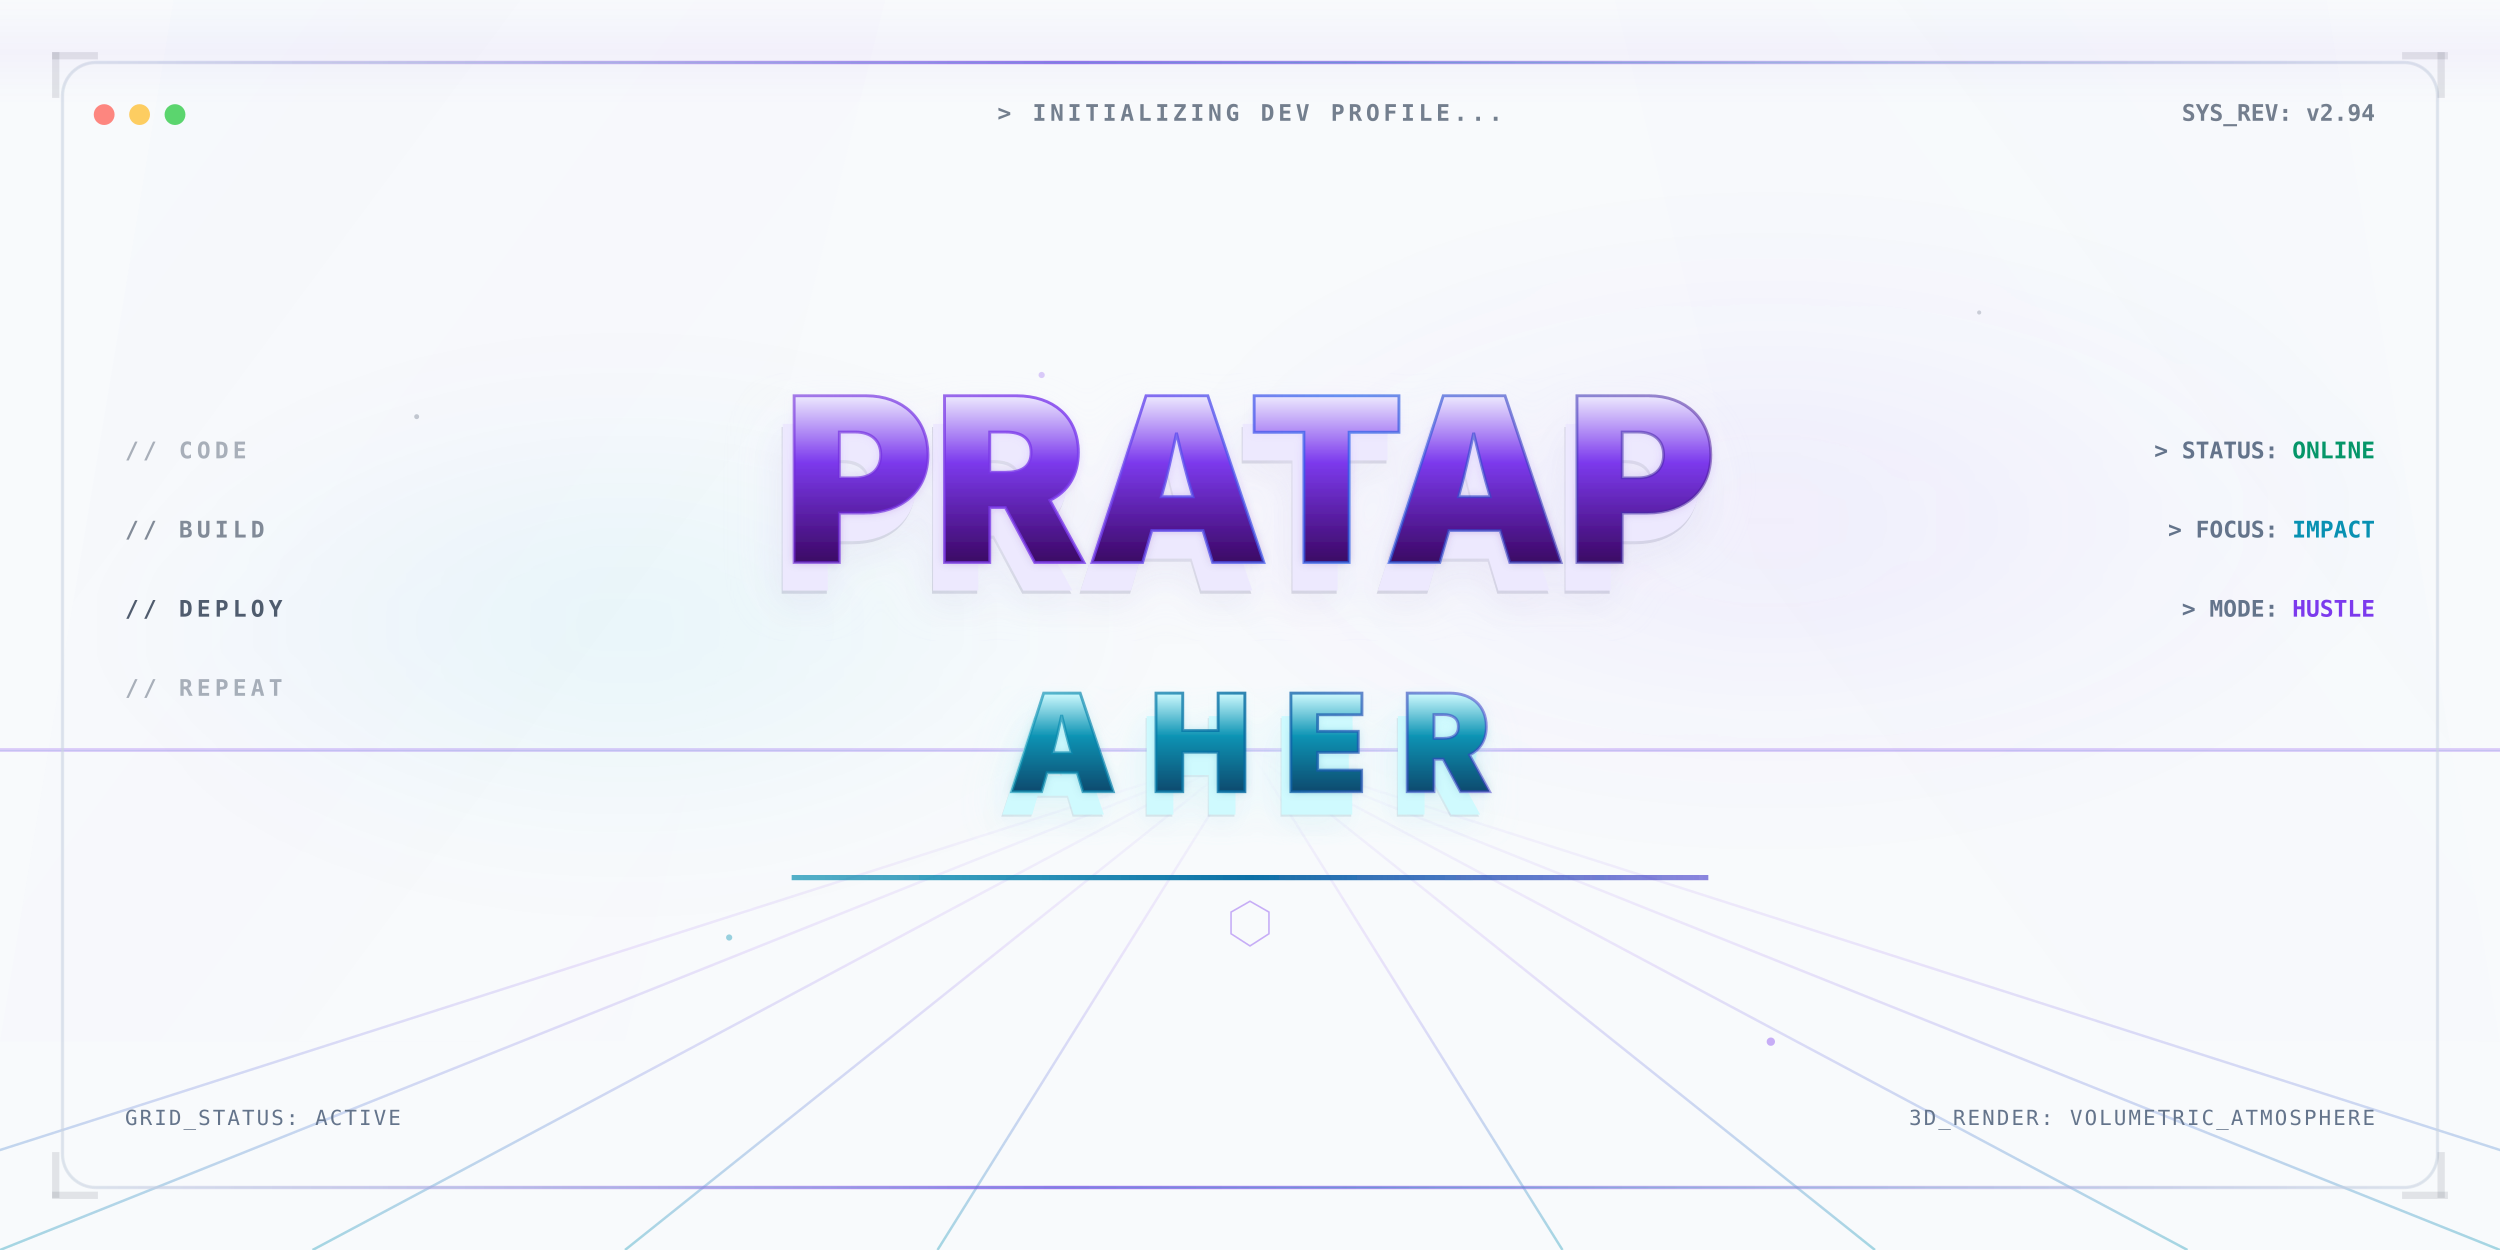
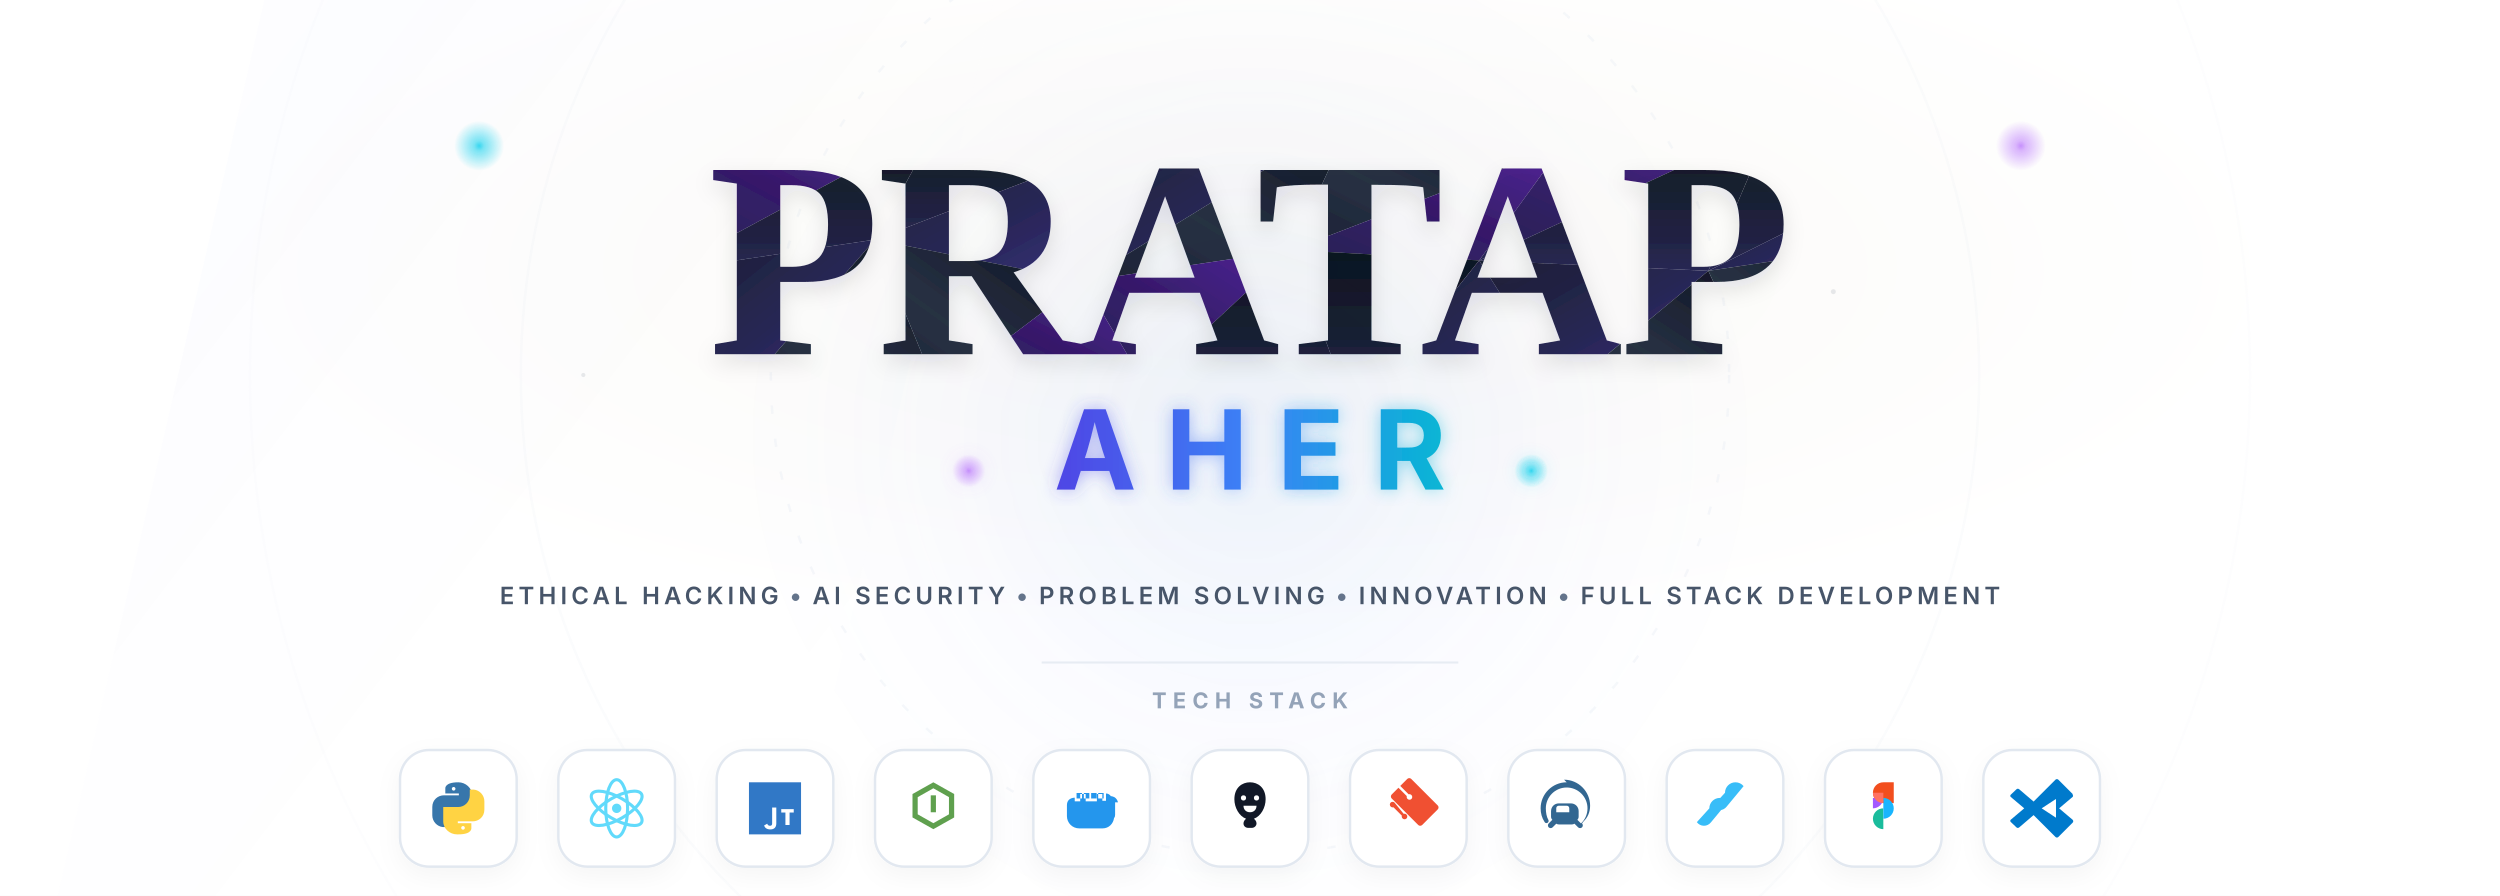
- <svg xmlns="http://www.w3.org/2000/svg" viewBox="0 0 1200 600" width="1200" height="600" role="img" aria-labelledby="banner-light-title">
+ <svg xmlns="http://www.w3.org/2000/svg" viewBox="0 0 1200 430" width="1200" height="430" role="img">
  <defs>
-     <radialGradient id="rg-purple" cx="50%" cy="50%" r="50%">
-       <stop offset="0%" stop-color="#7C3AED" stop-opacity="0.18" />
-       <stop offset="60%" stop-color="#7C3AED" stop-opacity="0.05" />
-       <stop offset="100%" stop-color="#7C3AED" stop-opacity="0" />
-     </radialGradient>
-     <radialGradient id="rg-cyan" cx="50%" cy="50%" r="50%">
-       <stop offset="0%" stop-color="#0891B2" stop-opacity="0.16" />
-       <stop offset="60%" stop-color="#0891B2" stop-opacity="0.04" />
-       <stop offset="100%" stop-color="#0891B2" stop-opacity="0" />
-     </radialGradient>
-     <radialGradient id="rg-blue" cx="50%" cy="50%" r="50%">
-       <stop offset="0%" stop-color="#3B82F6" stop-opacity="0.12" />
-       <stop offset="60%" stop-color="#3B82F6" stop-opacity="0.03" />
-       <stop offset="100%" stop-color="#3B82F6" stop-opacity="0" />
-     </radialGradient>
-     <linearGradient id="ray-grad-1" x1="0" y1="0" x2="1" y2="1">
-       <stop offset="0%" stop-color="#06B6D4" stop-opacity="0.04" />
-       <stop offset="50%" stop-color="#7C3AED" stop-opacity="0.02" />
-       <stop offset="100%" stop-color="#F8FAFC" stop-opacity="0" />
-     </linearGradient>
-     <linearGradient id="ray-grad-2" x1="1" y1="0" x2="0" y2="1">
-       <stop offset="0%" stop-color="#8B5CF6" stop-opacity="0.03" />
-       <stop offset="50%" stop-color="#3B82F6" stop-opacity="0.01" />
-       <stop offset="100%" stop-color="#F8FAFC" stop-opacity="0" />
-     </linearGradient>
-     <radialGradient id="fog-purple" cx="50%" cy="50%" r="50%">
-       <stop offset="0%" stop-color="#8B5CF6" stop-opacity="0.08" />
-       <stop offset="70%" stop-color="#8B5CF6" stop-opacity="0.02" />
-       <stop offset="100%" stop-color="#8B5CF6" stop-opacity="0" />
-     </radialGradient>
-     <radialGradient id="fog-cyan" cx="50%" cy="50%" r="50%">
-       <stop offset="0%" stop-color="#06B6D4" stop-opacity="0.07" />
-       <stop offset="70%" stop-color="#06B6D4" stop-opacity="0.02" />
-       <stop offset="100%" stop-color="#06B6D4" stop-opacity="0" />
-     </radialGradient>
-     <linearGradient id="lg-top" x1="0" y1="0" x2="0" y2="1" gradientUnits="objectBoundingBox">
-       <stop offset="0%" stop-color="#EDE9FE">
-         <animate attributeName="stop-color" values="#EDE9FE;#DBEAFE;#F3E8FF;#EDE9FE" dur="7s" repeatCount="indefinite" />
+     <radialGradient id="bg-ambient" cx="50%" cy="30%" r="70%">
+       <stop offset="0%" stop-color="#FAF9F6" />
+       <stop offset="60%" stop-color="#FFFFFF" />
+       <stop offset="100%" stop-color="#FFFFFF" />
+     </radialGradient>
+     <linearGradient id="c-light-1" x1="0" y1="0" x2="1" y2="1">
+       <stop offset="0%" stop-color="#0F172A" />
+       <stop offset="50%" stop-color="#1E1B4B" />
+       <stop offset="100%" stop-color="#312E81" />
+     </linearGradient>
+     <linearGradient id="c-light-2" x1="1" y1="0" x2="0" y2="1">
+       <stop offset="0%" stop-color="#020617" />
+       <stop offset="60%" stop-color="#1E293B" />
+       <stop offset="100%" stop-color="#0F172A" />
+     </linearGradient>
+     <linearGradient id="c-light-3" x1="0" y1="1" x2="1" y2="0">
+       <stop offset="0%" stop-color="#1E1B4B" />
+       <stop offset="50%" stop-color="#2E1065" />
+       <stop offset="100%" stop-color="#4C1D95" />
+     </linearGradient>
+     <linearGradient id="c-light-4" x1="0.5" y1="0" x2="0.5" y2="1">
+       <stop offset="0%" stop-color="#020617" />
+       <stop offset="50%" stop-color="#0F172A" />
+       <stop offset="100%" stop-color="#1E1B4B" />
+     </linearGradient>
+     <linearGradient id="edge-highlight" x1="0" y1="0" x2="1" y2="0">
+       <stop offset="0%" stop-color="#60A5FA" stop-opacity="0.8" />
+       <stop offset="50%" stop-color="#C084FC" stop-opacity="0.8" />
+       <stop offset="100%" stop-color="#22D3EE" stop-opacity="0.8" />
+     </linearGradient>
+     <filter id="f-pratap-shadow" x="-20%" y="-20%" width="140%" height="140%">
+       <feDropShadow dx="0" dy="4" stdDeviation="5" flood-color="#0F172A" flood-opacity="0.12" />
+     </filter>
+     <radialGradient id="aher-glow" cx="50%" cy="50%" r="50%">
+       <stop offset="0%" stop-color="#3B82F6" stop-opacity="0.15" />
+       <stop offset="100%" stop-color="#818CF8" stop-opacity="0" />
+     </radialGradient>
+     <radialGradient id="flare-cyan" cx="50%" cy="50%" r="50%">
+       <stop offset="0%" stop-color="#22D3EE" stop-opacity="0.9" />
+       <stop offset="20%" stop-color="#22D3EE" stop-opacity="0.6" />
+       <stop offset="100%" stop-color="#22D3EE" stop-opacity="0" />
+     </radialGradient>
+     <radialGradient id="flare-purple" cx="50%" cy="50%" r="50%">
+       <stop offset="0%" stop-color="#C084FC" stop-opacity="0.9" />
+       <stop offset="20%" stop-color="#C084FC" stop-opacity="0.6" />
+       <stop offset="100%" stop-color="#C084FC" stop-opacity="0" />
+     </radialGradient>
+     <linearGradient id="text-aher-grad" x1="0" y1="0" x2="1" y2="0">
+       <stop offset="0%" stop-color="#4F46E5">
+         <animate attributeName="stop-color" values="#4F46E5;#3B82F6;#4F46E5" dur="7s" repeatCount="indefinite" />
      </stop>
-       <stop offset="40%" stop-color="#7C3AED">
-         <animate attributeName="stop-color" values="#7C3AED;#2563EB;#6D28D9;#7C3AED" dur="7s" repeatCount="indefinite" />
+       <stop offset="50%" stop-color="#3B82F6">
+         <animate attributeName="stop-color" values="#3B82F6;#8B5CF6;#3B82F6" dur="7s" repeatCount="indefinite" />
      </stop>
-       <stop offset="100%" stop-color="#3B0764">
-         <animate attributeName="stop-color" values="#3B0764;#1E3A8A;#2E1065;#3B0764" dur="7s" repeatCount="indefinite" />
+       <stop offset="100%" stop-color="#06B6D4">
+         <animate attributeName="stop-color" values="#06B6D4;#00F2FE;#06B6D4" dur="7s" repeatCount="indefinite" />
      </stop>
    </linearGradient>
-     <linearGradient id="lg-bottom" x1="0" y1="0" x2="0" y2="1" gradientUnits="objectBoundingBox">
-       <stop offset="0%" stop-color="#CFFAFE">
-         <animate attributeName="stop-color" values="#CFFAFE;#E0E7FF;#ECFEFF;#CFFAFE" dur="9s" repeatCount="indefinite" />
-       </stop>
-       <stop offset="45%" stop-color="#0891B2">
-         <animate attributeName="stop-color" values="#0891B2;#4338CA;#0E7490;#0891B2" dur="9s" repeatCount="indefinite" />
-       </stop>
-       <stop offset="100%" stop-color="#0C4A6E">
-         <animate attributeName="stop-color" values="#0C4A6E;#1E1B4B;#083344;#0C4A6E" dur="9s" repeatCount="indefinite" />
-       </stop>
-     </linearGradient>
-     <linearGradient id="lg-stroke-top" x1="0" y1="0" x2="1" y2="0" gradientUnits="objectBoundingBox">
-       <stop offset="0%" stop-color="#6D28D9" stop-opacity="0.7" />
-       <stop offset="30%" stop-color="#7C3AED" stop-opacity="0.95">
-         <animate attributeName="offset" values="0.2;0.8;0.2" dur="3.5s" repeatCount="indefinite" />
-       </stop>
-       <stop offset="60%" stop-color="#2563EB" stop-opacity="0.8" />
-       <stop offset="100%" stop-color="#4C1D95" stop-opacity="0.6" />
-     </linearGradient>
-     <linearGradient id="lg-stroke-bottom" x1="0" y1="0" x2="1" y2="0" gradientUnits="objectBoundingBox">
-       <stop offset="0%" stop-color="#0891B2" stop-opacity="0.7" />
-       <stop offset="50%" stop-color="#0369A1" stop-opacity="0.95">
-         <animate attributeName="offset" values="0.8;0.2;0.8" dur="4s" repeatCount="indefinite" />
-       </stop>
-       <stop offset="100%" stop-color="#4338CA" stop-opacity="0.6" />
-     </linearGradient>
-     <linearGradient id="lg-grid" x1="0" y1="0" x2="0" y2="1" gradientUnits="objectBoundingBox">
-       <stop offset="0%" stop-color="#7C3AED" stop-opacity="0" />
-       <stop offset="40%" stop-color="#7C3AED" stop-opacity="0.12" />
-       <stop offset="100%" stop-color="#0891B2" stop-opacity="0.35" />
-     </linearGradient>
-     <linearGradient id="lg-scan" x1="0" y1="0" x2="0" y2="1" gradientUnits="objectBoundingBox">
-       <stop offset="0%" stop-color="#6D28D9" stop-opacity="0" />
-       <stop offset="50%" stop-color="#6D28D9" stop-opacity="0.06" />
-       <stop offset="100%" stop-color="#6D28D9" stop-opacity="0" />
-     </linearGradient>
-     <linearGradient id="lg-shimmer" x1="0" y1="0" x2="1" y2="0" gradientUnits="objectBoundingBox">
-       <stop offset="0%" stop-color="#CBD5E1" stop-opacity="0.5" />
-       <stop offset="42%" stop-color="#7C3AED" stop-opacity="0.7">
-         <animate attributeName="offset" values="0.05;0.95;0.05" dur="3.5s" repeatCount="indefinite" />
-       </stop>
-       <stop offset="100%" stop-color="#CBD5E1" stop-opacity="0.5" />
-     </linearGradient>
-     <linearGradient id="lg-shimmer2" x1="0" y1="0" x2="1" y2="0" gradientUnits="objectBoundingBox">
-       <stop offset="0%" stop-color="#CBD5E1" stop-opacity="0.3" />
-       <stop offset="55%" stop-color="#0891B2" stop-opacity="0.4">
-         <animate attributeName="offset" values="0.9;0.1;0.9" dur="5s" repeatCount="indefinite" />
-       </stop>
-       <stop offset="100%" stop-color="#CBD5E1" stop-opacity="0.3" />
-     </linearGradient>
-     <linearGradient id="lg-floor-fade" x1="0" y1="0" x2="0" y2="1" gradientUnits="objectBoundingBox">
-       <stop offset="0%" stop-color="#000000" stop-opacity="0.45" />
-       <stop offset="25%" stop-color="#000000" stop-opacity="0.2" />
-       <stop offset="65%" stop-color="#000000" stop-opacity="0.05" />
-       <stop offset="100%" stop-color="#000000" stop-opacity="0" />
-     </linearGradient>
-     <mask id="m-floor">
-       <rect width="1200" height="600" fill="url(#lg-floor-fade)" />
-     </mask>
-     <clipPath id="cp-floor">
-       <rect x="0" y="360" width="1200" height="240" />
-     </clipPath>
-     <filter id="f-atmospheric-fog" x="-20%" y="-20%" width="140%" height="140%">
-       <feGaussianBlur stdDeviation="30" />
-     </filter>
-     <filter id="f-floor-blur" x="-10%" y="-10%" width="120%" height="120%">
-       <feGaussianBlur stdDeviation="6" />
-     </filter>
-     <filter id="f-glow-purple" x="-30%" y="-30%" width="160%" height="160%">
-       <feGaussianBlur stdDeviation="12" result="b1" />
-       <feGaussianBlur stdDeviation="4" result="b2" />
-       <feComponentTransfer in="b1" result="g1">
-         <feFuncA type="linear" slope="0.4" />
-       </feComponentTransfer>
-       <feComponentTransfer in="b2" result="g2">
-         <feFuncA type="linear" slope="0.3" />
+     <linearGradient id="line-grad-left" x1="0" y1="0" x2="1" y2="0">
+       <stop offset="0%" stop-color="#C084FC" stop-opacity="0" />
+       <stop offset="70%" stop-color="#C084FC" stop-opacity="0.4" />
+       <stop offset="100%" stop-color="#C084FC" stop-opacity="1" />
+     </linearGradient>
+     <linearGradient id="line-grad-right" x1="0" y1="0" x2="1" y2="0">
+       <stop offset="0%" stop-color="#22D3EE" stop-opacity="1" />
+       <stop offset="30%" stop-color="#22D3EE" stop-opacity="0.4" />
+       <stop offset="100%" stop-color="#22D3EE" stop-opacity="0" />
+     </linearGradient>
+     <linearGradient id="light-beam" x1="0" y1="0" x2="1" y2="1">
+       <stop offset="0%" stop-color="#3B82F6" stop-opacity="0.04" />
+       <stop offset="50%" stop-color="#8B5CF6" stop-opacity="0.01" />
+       <stop offset="100%" stop-color="#FFFFFF" stop-opacity="0" />
+     </linearGradient>
+     <filter id="f-card-shadow" x="-20%" y="-20%" width="140%" height="140%">
+       <feDropShadow dx="0" dy="4" stdDeviation="6" flood-color="#000000" flood-opacity="0.04" />
+     </filter>
+     <filter id="f-text-bloom" x="-20%" y="-20%" width="140%" height="140%">
+       <feGaussianBlur stdDeviation="4" result="blur" />
+       <feComponentTransfer in="blur" result="glow">
+         <feFuncA type="linear" slope="0.45" />
      </feComponentTransfer>
      <feMerge>
-         <feMergeNode in="g1" />
-         <feMergeNode in="g2" />
+         <feMergeNode in="glow" />
        <feMergeNode in="SourceGraphic" />
      </feMerge>
    </filter>
-     <filter id="f-glow-cyan" x="-30%" y="-30%" width="160%" height="160%">
-       <feGaussianBlur stdDeviation="10" result="b1" />
-       <feGaussianBlur stdDeviation="3" result="b2" />
-       <feComponentTransfer in="b1" result="g1">
-         <feFuncA type="linear" slope="0.45" />
-       </feComponentTransfer>
-       <feComponentTransfer in="b2" result="g2">
-         <feFuncA type="linear" slope="0.3" />
-       </feComponentTransfer>
-       <feMerge>
-         <feMergeNode in="g1" />
-         <feMergeNode in="g2" />
-         <feMergeNode in="SourceGraphic" />
-       </feMerge>
-     </filter>
-     <filter id="f-shadow" x="-20%" y="-20%" width="140%" height="140%">
-       <feDropShadow dx="0" dy="5" stdDeviation="8" flood-color="#1E1B4B" flood-opacity="0.25" />
-     </filter>
-     <filter id="f-bloom-text" x="-10%" y="-30%" width="120%" height="160%">
-       <feGaussianBlur stdDeviation="2" result="b" />
-       <feComponentTransfer in="b" result="g">
-         <feFuncA type="linear" slope="0.25" />
-       </feComponentTransfer>
-       <feMerge>
-         <feMergeNode in="g" />
-         <feMergeNode in="SourceGraphic" />
-       </feMerge>
-     </filter>
+     <filter id="f-atmos-fog" x="-10%" y="-10%" width="120%" height="120%">
+       <feGaussianBlur stdDeviation="25" />
+     </filter>
+     <clipPath id="text-clip">
+       <text x="600" y="170" font-size="135" font-weight="900" text-anchor="middle" letter-spacing="-1.5">PRATAP</text>
+     </clipPath>
+     <linearGradient id="shimmer-sweep" x1="-1" y1="0" x2="0" y2="0">
+       <stop offset="0%" stop-color="#FFFFFF" stop-opacity="0" />
+       <stop offset="35%" stop-color="#FFFFFF" stop-opacity="0" />
+       <stop offset="50%" stop-color="#FFFFFF" stop-opacity="0.3" />
+       <stop offset="65%" stop-color="#FFFFFF" stop-opacity="0" />
+       <stop offset="100%" stop-color="#FFFFFF" stop-opacity="0" />
+       <animate attributeName="x1" values="-1; 2.5; 2.5" keyTimes="0; 0.22; 1" dur="10s" repeatCount="indefinite" />
+       <animate attributeName="x2" values="0; 3.5; 3.5" keyTimes="0; 0.22; 1" dur="10s" repeatCount="indefinite" />
+     </linearGradient>
  </defs>
-   <rect width="1200" height="600" fill="#F8FAFC" />
-   <g id="volumetric-atmosphere">
-     <g opacity="0.4">
-       <polygon points="100,-100 450,-100 300,500 0,500" fill="url(#ray-grad-1)">
-         <animateTransform attributeName="transform" type="translate" values="-40,0; 40,0; -40,0" dur="15s" repeatCount="indefinite" />
-       </polygon>
-       <polygon points="1100,-100 750,-100 900,500 1200,500" fill="url(#ray-grad-2)">
-         <animateTransform attributeName="transform" type="translate" values="50,0; -50,0; 50,0" dur="18s" repeatCount="indefinite" />
-       </polygon>
-     </g>
-     <g filter="url(#f-atmospheric-fog)">
-       <ellipse cx="300" cy="300" rx="250" ry="120" fill="url(#fog-cyan)">
-         <animate attributeName="cx" values="300;360;300" dur="20s" repeatCount="indefinite" />
-         <animate attributeName="cy" values="300;260;300" dur="14s" repeatCount="indefinite" />
-       </ellipse>
-       <ellipse cx="850" cy="250" rx="300" ry="140" fill="url(#fog-purple)">
-         <animate attributeName="cx" values="850;780;850" dur="24s" repeatCount="indefinite" />
-         <animate attributeName="cy" values="250;290;250" dur="18s" repeatCount="indefinite" />
-       </ellipse>
-     </g>
-     <g fill="#475569">
-       <circle cx="200" cy="200" r="1.2" opacity="0.3">
-         <animate attributeName="opacity" values="0.1;0.5;0.1" dur="7s" repeatCount="indefinite" />
-         <animateTransform attributeName="transform" type="translate" values="0,0; 15,-20; 0,0" dur="12s" repeatCount="indefinite" />
+   <rect width="1200" height="430" fill="url(#bg-ambient)" />
+   <g fill="none" stroke="#E2E8F0" stroke-width="1.2">
+     <circle cx="600" cy="180" r="230" stroke-dasharray="4, 12" opacity="0.3" />
+     <circle cx="600" cy="180" r="350" opacity="0.15" />
+     <circle cx="600" cy="180" r="480" opacity="0.08" />
+   </g>
+   <g id="atmosphere" opacity="0.6">
+     <polygon points="150,-100 500,-100 350,550 0,550" fill="url(#light-beam)">
+       <animateTransform attributeName="transform" type="translate" values="-20,0; 20,0; -20,0" dur="12s" repeatCount="indefinite" />
+     </polygon>
+     <circle cx="600" cy="210" r="220" fill="url(#aher-glow)" filter="url(#f-atmos-fog)" />
+     <g fill="#475569" opacity="0.2">
+       <circle cx="280" cy="180" r="1">
+         <animate attributeName="opacity" values="0.1;0.6;0.1" dur="7s" repeatCount="indefinite" />
+         <animateTransform attributeName="transform" type="translate" values="0,0; 8,-12; 0,0" dur="12s" repeatCount="indefinite" />
      </circle>
-       <circle cx="950" cy="150" r="1.0" opacity="0.25">
-         <animate attributeName="opacity" values="0.1;0.4;0.1" dur="5s" repeatCount="indefinite" />
-         <animateTransform attributeName="transform" type="translate" values="0,0; -20,-10; 0,0" dur="10s" repeatCount="indefinite" />
+       <circle cx="880" cy="140" r="1.2">
+         <animate attributeName="opacity" values="0.2;0.7;0.2" dur="6s" repeatCount="indefinite" />
+         <animateTransform attributeName="transform" type="translate" values="0,0; -12,-8; 0,0" dur="10s" repeatCount="indefinite" />
      </circle>
-       <circle cx="500" cy="180" r="1.5" fill="#7C3AED" opacity="0.25">
-         <animate attributeName="opacity" values="0.05;0.45;0.05" dur="9s" repeatCount="indefinite" />
-         <animateTransform attributeName="transform" type="translate" values="0,0; 25,-15; 0,0" dur="15s" repeatCount="indefinite" />
-       </circle>
-     </g>
-   </g>
-   <g id="grid-floor">
-     <g stroke="url(#lg-grid)" stroke-width="1.2">
-       <line x1="600" y1="360" x2="600" y2="600" />
-       <line x1="600" y1="360" x2="450" y2="600" />
-       <line x1="600" y1="360" x2="300" y2="600" />
-       <line x1="600" y1="360" x2="150" y2="600" />
-       <line x1="600" y1="360" x2="0" y2="600" />
-       <line x1="600" y1="360" x2="-150" y2="600" />
-       <line x1="600" y1="360" x2="750" y2="600" />
-       <line x1="600" y1="360" x2="900" y2="600" />
-       <line x1="600" y1="360" x2="1050" y2="600" />
-       <line x1="600" y1="360" x2="1200" y2="600" />
-       <line x1="600" y1="360" x2="1350" y2="600" />
-     </g>
-     <g clip-path="url(#cp-floor)" stroke="#0891B2" stroke-width="1">
-       <line x1="0" y1="360" x2="1200" y2="360" opacity="0.03">
-         <animate attributeName="y1" values="362;600" dur="4s" repeatCount="indefinite" begin="0s" />
-         <animate attributeName="y2" values="362;600" dur="4s" repeatCount="indefinite" begin="0s" />
-         <animate attributeName="opacity" values="0.03;0.6;0.03" dur="4s" repeatCount="indefinite" begin="0s" />
-       </line>
-       <line x1="0" y1="360" x2="1200" y2="360" opacity="0.03">
-         <animate attributeName="y1" values="362;600" dur="4s" repeatCount="indefinite" begin="1s" />
-         <animate attributeName="y2" values="362;600" dur="4s" repeatCount="indefinite" begin="1s" />
-         <animate attributeName="opacity" values="0.03;0.6;0.03" dur="4s" repeatCount="indefinite" begin="1s" />
-       </line>
-       <line x1="0" y1="360" x2="1200" y2="360" opacity="0.03">
-         <animate attributeName="y1" values="362;600" dur="4s" repeatCount="indefinite" begin="2s" />
-         <animate attributeName="y2" values="362;600" dur="4s" repeatCount="indefinite" begin="2s" />
-         <animate attributeName="opacity" values="0.03;0.6;0.03" dur="4s" repeatCount="indefinite" begin="2s" />
-       </line>
-       <line x1="0" y1="360" x2="1200" y2="360" opacity="0.03">
-         <animate attributeName="y1" values="362;600" dur="4s" repeatCount="indefinite" begin="3s" />
-         <animate attributeName="y2" values="362;600" dur="4s" repeatCount="indefinite" begin="3s" />
-         <animate attributeName="opacity" values="0.03;0.6;0.03" dur="4s" repeatCount="indefinite" begin="3s" />
-       </line>
-     </g>
-     <line x1="0" y1="360" x2="1200" y2="360" stroke="#7C3AED" stroke-width="1.8" opacity="0.25">
-       <animate attributeName="opacity" values="0.15;0.35;0.15" dur="3s" repeatCount="indefinite" />
-     </line>
-   </g>
-   <g fill="#0891B2" opacity="0.4">
-     <circle cx="350" cy="450" r="1.5">
-       <animate attributeName="cy" values="450;200;450" dur="15s" repeatCount="indefinite" begin="0s" />
-       <animate attributeName="cx" values="350;370;350" dur="15s" repeatCount="indefinite" begin="0s" />
-       <animate attributeName="opacity" values="0;0.5;0" dur="15s" repeatCount="indefinite" begin="0s" />
-     </circle>
-     <circle cx="850" cy="500" r="2.0" fill="#7C3AED">
-       <animate attributeName="cy" values="500;220;500" dur="13s" repeatCount="indefinite" begin="3s" />
-       <animate attributeName="cx" values="850;810;850" dur="13s" repeatCount="indefinite" begin="3s" />
-       <animate attributeName="opacity" values="0;0.5;0" dur="13s" repeatCount="indefinite" begin="3s" />
-     </circle>
-   </g>
-   <rect x="30" y="30" width="1140" height="540" rx="16" fill="none" stroke="url(#lg-shimmer)" stroke-width="1.6" />
-   <rect x="30" y="30" width="1140" height="540" rx="16" fill="none" stroke="url(#lg-shimmer2)" stroke-width="0.8" />
-   <g fill="#0F172A" fill-opacity="0.1">
-     <rect x="25" y="25" width="22" height="3.5" />
-     <rect x="25" y="25" width="3.5" height="22" />
-     <rect x="1153" y="25" width="22" height="3.5" />
-     <rect x="1170" y="25" width="3.5" height="22" />
-     <rect x="25" y="572" width="22" height="3.5" />
-     <rect x="25" y="553" width="3.5" height="22" />
-     <rect x="1153" y="572" width="22" height="3.5" />
-     <rect x="1170" y="553" width="3.5" height="22" />
-   </g>
-   <g font-family="ui-monospace,SFMono-Regular,monospace" font-size="11" font-weight="600" fill="#475569" opacity="0.75">
-     <circle cx="50" cy="55" r="5" fill="#FF5F56" />
-     <circle cx="67" cy="55" r="5" fill="#FFBD2E" />
-     <circle cx="84" cy="55" r="5" fill="#27C93F" />
-     <text x="600" y="58" text-anchor="middle" letter-spacing="1.8">&gt; INITIALIZING DEV PROFILE...</text>
-     <text x="1140" y="58" text-anchor="end">SYS_REV: v2.94</text>
-   </g>
-   <g font-family="ui-monospace,SFMono-Regular,monospace" font-size="11" font-weight="700" fill="#334155" letter-spacing="2">
-     <text x="60" y="220" opacity="0.4">// CODE</text>
-     <text x="60" y="258" opacity="0.6">// BUILD</text>
-     <text x="60" y="296" opacity="0.85">// DEPLOY</text>
-     <text x="60" y="334" opacity="0.4">// REPEAT</text>
-   </g>
-   <g font-family="ui-monospace,SFMono-Regular,monospace" font-size="11" font-weight="700">
-     <text x="1140" y="220" text-anchor="end" fill="#64748B">&gt; STATUS: <tspan fill="#059669">ONLINE</tspan>
+     </g>
+   </g>
+   <g font-family="'Ethnocentric', 'Neue Montreal', 'General Sans', 'Satoshi', 'Clash Display', 'Geist', 'Space Grotesk', -apple-system, sans-serif">
+     <g filter="url(#f-pratap-shadow)">
+       <text x="600" y="170" font-size="135" font-weight="900" text-anchor="middle" letter-spacing="-1.5" fill="#111827" />
+       <g clip-path="url(#text-clip)">
+         <polygon points="150,65 250,55 140,125" fill="url(#c-light-1)" opacity="0.95" />
+         <polygon points="250,55 230,120 140,125" fill="url(#c-light-2)" opacity="0.95" />
+         <polygon points="250,55 350,65 230,120" fill="url(#c-light-2)" opacity="0.95" />
+         <polygon points="350,65 320,130 230,120" fill="url(#c-light-3)" opacity="0.95" />
+         <polygon points="350,65 450,60 320,130" fill="url(#c-light-3)" opacity="0.95" />
+         <polygon points="450,60 420,115 320,130" fill="url(#c-light-4)" opacity="0.95" />
+         <polygon points="450,60 550,65 420,115" fill="url(#c-light-4)" opacity="0.95" />
+         <polygon points="550,65 520,135 420,115" fill="url(#c-light-1)" opacity="0.95" />
+         <polygon points="550,65 650,55 520,135" fill="url(#c-light-1)" opacity="0.95" />
+         <polygon points="650,55 620,120 520,135" fill="url(#c-light-2)" opacity="0.95" />
+         <polygon points="650,55 750,70 620,120" fill="url(#c-light-2)" opacity="0.95" />
+         <polygon points="750,70 710,125 620,120" fill="url(#c-light-3)" opacity="0.95" />
+         <polygon points="750,70 850,60 710,125" fill="url(#c-light-3)" opacity="0.95" />
+         <polygon points="850,60 820,130 710,125" fill="url(#c-light-4)" opacity="0.95" />
+         <polygon points="850,60 950,65 820,130" fill="url(#c-light-4)" opacity="0.95" />
+         <polygon points="950,65 920,115 820,130" fill="url(#c-light-1)" opacity="0.95" />
+         <polygon points="950,65 1050,65 920,115" fill="url(#c-light-1)" opacity="0.95" />
+         <polygon points="1050,65 1060,125 920,115" fill="url(#c-light-2)" opacity="0.95" />
+         <polygon points="140,125 230,120 150,190" fill="url(#c-light-3)" opacity="0.95" />
+         <polygon points="230,120 250,185 150,190" fill="url(#c-light-4)" opacity="0.95" />
+         <polygon points="230,120 320,130 250,185" fill="url(#c-light-4)" opacity="0.95" />
+         <polygon points="320,130 350,195 250,185" fill="url(#c-light-1)" opacity="0.95" />
+         <polygon points="320,130 420,115 350,195" fill="url(#c-light-1)" opacity="0.95" />
+         <polygon points="420,115 450,188 350,195" fill="url(#c-light-2)" opacity="0.95" />
+         <polygon points="420,115 520,135 450,188" fill="url(#c-light-2)" opacity="0.95" />
+         <polygon points="520,135 550,185 450,188" fill="url(#c-light-3)" opacity="0.95" />
+         <polygon points="520,135 620,120 550,185" fill="url(#c-light-3)" opacity="0.95" />
+         <polygon points="620,120 650,200 550,185" fill="url(#c-light-4)" opacity="0.95" />
+         <polygon points="620,120 710,125 650,200" fill="url(#c-light-4)" opacity="0.95" />
+         <polygon points="710,125 750,188 650,200" fill="url(#c-light-1)" opacity="0.95" />
+         <polygon points="710,125 820,130 750,188" fill="url(#c-light-1)" opacity="0.95" />
+         <polygon points="820,130 850,195 750,188" fill="url(#c-light-2)" opacity="0.95" />
+         <polygon points="820,130 920,115 850,195" fill="url(#c-light-2)" opacity="0.95" />
+         <polygon points="920,115 950,185 850,195" fill="url(#c-light-3)" opacity="0.95" />
+         <polygon points="920,115 1060,125 950,185" fill="url(#c-light-3)" opacity="0.95" />
+         <polygon points="1060,125 1050,190 950,185" fill="url(#c-light-4)" opacity="0.95" />
+         <rect x="100" y="40" width="1000" height="180" fill="url(#shimmer-sweep)" pointer-events="none" />
+       </g>
+       <text x="600" y="170" font-size="135" font-weight="900" text-anchor="middle" letter-spacing="-1.5" fill="none" stroke="url(#edge-highlight)" stroke-width="0.8" opacity="0.6" />
+     </g>
+     <circle cx="230" cy="70" r="12" fill="url(#flare-cyan)" />
+     <circle cx="970" cy="70" r="12" fill="url(#flare-purple)" />
+     <g filter="url(#f-text-bloom)">
+       <line x1="310" y1="226" x2="465" y2="226" stroke="url(#line-grad-left)" stroke-width="1.8" />
+       <line x1="735" y1="226" x2="890" y2="226" stroke="url(#line-grad-right)" stroke-width="1.8" />
+       <circle cx="465" cy="226" r="8" fill="url(#flare-purple)" />
+       <circle cx="735" cy="226" r="8" fill="url(#flare-cyan)" />
+       <text x="600" y="235" font-size="53" font-weight="700" text-anchor="middle" fill="url(#text-aher-grad)" letter-spacing="14">AHER</text>
+     </g>
+   </g>
+   <g text-anchor="middle" font-family="'Neue Montreal', 'General Sans', 'Satoshi', 'Geist', -apple-system, sans-serif" font-size="11.5" font-weight="600" fill="#475569" letter-spacing="2">
+     <text x="600" y="290">
+       ETHICAL HACKING
+       <tspan fill="#64748B" font-weight="400" opacity="0.4">  •  </tspan>
+       AI SECURITY
+       <tspan fill="#64748B" font-weight="400" opacity="0.4">  •  </tspan>
+       PROBLEM SOLVING
+       <tspan fill="#64748B" font-weight="400" opacity="0.4">  •  </tspan>
+       INNOVATION
+       <tspan fill="#64748B" font-weight="400" opacity="0.4">  •  </tspan>
+       FULL STACK DEVELOPMENT
    </text>
-     <text x="1140" y="258" text-anchor="end" fill="#64748B">&gt; FOCUS: <tspan fill="#0891B2">IMPACT</tspan>
-     </text>
-     <text x="1140" y="296" text-anchor="end" fill="#64748B">&gt; MODE: <tspan fill="#7C3AED">HUSTLE</tspan>
-     </text>
-   </g>
-   <g font-family="ui-monospace,SFMono-Regular,monospace" font-size="10" fill="#64748B" letter-spacing="1">
-     <text x="60" y="540">GRID_STATUS: ACTIVE</text>
-     <text x="1140" y="540" text-anchor="end">3D_RENDER: VOLUMETRIC_ATMOSPHERE</text>
-   </g>
-   <g>
-     <animateTransform attributeName="transform" type="translate" values="0,0; 0,-8; 0,0" dur="6s" repeatCount="indefinite" additive="sum" calcMode="spline" keySplines="0.42 0 0.58 1; 0.42 0 0.58 1" />
-     <g transform="translate(0,715) scale(1,-1)" mask="url(#m-floor)" filter="url(#f-floor-blur)">
-       <text x="600" y="270" dx="-5" dy="12" font-family="-apple-system,BlinkMacSystemFont,'Segoe UI',sans-serif" font-size="110" font-weight="900" text-anchor="middle" fill="#C4B5FD">PRATAP</text>
-       <text x="600" y="270" font-family="-apple-system,BlinkMacSystemFont,'Segoe UI',sans-serif" font-size="110" font-weight="900" text-anchor="middle" fill="url(#lg-top)">PRATAP</text>
-       <text x="600" y="380" dx="-4" dy="9" font-family="-apple-system,BlinkMacSystemFont,'Segoe UI',sans-serif" font-size="65" font-weight="900" text-anchor="middle" letter-spacing="16" fill="#BAE6FD">AHER</text>
-       <text x="600" y="380" font-family="-apple-system,BlinkMacSystemFont,'Segoe UI',sans-serif" font-size="65" font-weight="900" text-anchor="middle" letter-spacing="16" fill="url(#lg-bottom)">AHER</text>
-     </g>
-     <g font-family="-apple-system,BlinkMacSystemFont,'Segoe UI',sans-serif" font-size="110" font-weight="900" text-anchor="middle">
-       <text x="600" y="270" dx="-6" dy="15" fill="#1E1B4B" opacity="0.18" filter="url(#f-shadow)">PRATAP</text>
-       <text x="600" y="270" dx="-5.5" dy="13.5" fill="#EDE9FE" filter="url(#f-glow-purple)">PRATAP</text>
-       <text x="600" y="270" dx="-5" dy="12.5" fill="#DDD6FE" />
-       <text x="600" y="270" dx="-4.5" dy="11.5" fill="#C4B5FD" />
-       <text x="600" y="270" dx="-4" dy="10.5" fill="#A78BFA" />
-       <text x="600" y="270" dx="-3.5" dy="9.5" fill="#8B5CF6" />
-       <text x="600" y="270" dx="-3" dy="8.5" fill="#7C3AED" />
-       <text x="600" y="270" dx="-2.5" dy="7.5" fill="#6D28D9" />
-       <text x="600" y="270" dx="-2" dy="6.5" fill="#5B21B6" />
-       <text x="600" y="270" dx="-1.5" dy="5.5" fill="#4C1D95" />
-       <text x="600" y="270" dx="-1.2" dy="4.2" fill="#3B1474" />
-       <text x="600" y="270" dx="-0.8" dy="3" fill="#2E1065" />
-       <text x="600" y="270" dx="-0.4" dy="1.8" fill="#1E0A52" />
-       <text x="600" y="270" fill="url(#lg-top)" filter="url(#f-bloom-text)">PRATAP</text>
-       <text x="600" y="270" fill="none" stroke="url(#lg-stroke-top)" stroke-width="1.4" opacity="0.85">PRATAP</text>
-     </g>
-     <g font-family="-apple-system,BlinkMacSystemFont,'Segoe UI',sans-serif" font-size="65" font-weight="900" text-anchor="middle" letter-spacing="16">
-       <text x="600" y="380" dx="-5" dy="12" fill="#0C4A6E" opacity="0.15" filter="url(#f-shadow)">AHER</text>
-       <text x="600" y="380" dx="-4.5" dy="11" fill="#CFFAFE" filter="url(#f-glow-cyan)">AHER</text>
-       <text x="600" y="380" dx="-4" dy="10" fill="#A5F3FC" />
-       <text x="600" y="380" dx="-3.5" dy="9" fill="#67E8F9" />
-       <text x="600" y="380" dx="-3" dy="8" fill="#22D3EE" />
-       <text x="600" y="380" dx="-2.5" dy="7" fill="#06B6D4" />
-       <text x="600" y="380" dx="-2" dy="6" fill="#0891B2" />
-       <text x="600" y="380" dx="-1.6" dy="5" fill="#0E7490" />
-       <text x="600" y="380" dx="-1.2" dy="3.8" fill="#155E75" />
-       <text x="600" y="380" dx="-0.8" dy="2.6" fill="#0C4A6E" />
-       <text x="600" y="380" dx="-0.4" dy="1.4" fill="#083344" />
-       <text x="600" y="380" fill="url(#lg-bottom)" filter="url(#f-bloom-text)">AHER</text>
-       <text x="600" y="380" fill="none" stroke="url(#lg-stroke-bottom)" stroke-width="1.4" opacity="0.85">AHER</text>
-     </g>
-     <rect x="380" y="420" width="440" height="2.5" fill="url(#lg-stroke-bottom)" filter="url(#f-glow-cyan)">
-       <animate attributeName="opacity" values="0.5;0.9;0.5" dur="3s" repeatCount="indefinite" />
-     </rect>
-     <g transform="translate(600,443) scale(0.65)">
-       <polygon points="0,-16 14,-8 14,8 0,17 -14,8 -14,-8" fill="none" stroke="#7C3AED" stroke-width="1.2" opacity="0.4">
-         <animateTransform attributeName="transform" type="rotate" values="0;360" dur="10s" repeatCount="indefinite" />
-         <animate attributeName="opacity" values="0.25;0.55;0.25" dur="5s" repeatCount="indefinite" />
-       </polygon>
-     </g>
-   </g>
-   <rect width="1200" height="50" fill="url(#lg-scan)" opacity="0.6">
-     <animate attributeName="y" values="-50;650" dur="5.5s" repeatCount="indefinite" />
-   </rect>
+   </g>
+   <line x1="500" y1="318" x2="700" y2="318" stroke="#E2E8F0" stroke-width="1" opacity="0.8" />
+   <text x="600" y="340" text-anchor="middle" font-family="'Neue Montreal', 'General Sans', 'Satoshi', 'Geist', -apple-system, sans-serif" font-size="10.5" font-weight="700" fill="#94A3B8" letter-spacing="3">TECH STACK</text>
+   <g id="tech-cards">
+     <g transform="translate(192, 360)">
+       <rect width="56" height="56" rx="14" fill="#FFFFFF" stroke="#E2E8F0" stroke-width="1.2" filter="url(#f-card-shadow)" />
+       <g transform="translate(13, 13) scale(1.25)">
+         <path fill="#3776AB" d="M12 2c-5.5 0-5 2.5-5 2.5v1.8h5.2v.7H6.5c-2.3 0-4.5 1.7-4.5 4.5v3.2c0 2.3 1.8 4.3 4.1 4.5h1.5v-2.2c0-2.5 2-4.5 4.5-4.5h5.2V7c0-2.8-2.5-5-5.3-5zm-1.8 1.8a.7.7 0 1 1 0 1.4.7.7 0 0 1 0-1.4z" />
+         <path fill="#FFD343" d="M12 22c5.5 0 5-2.5 5-2.5v-1.8h-5.2v-.7h5.7c2.3 0 4.5-1.7 4.5-4.5v-3.2c0-2.3-1.8-4.3-4.1-4.5h-1.5v2.2c0 2.5-2 4.5-4.5 4.5H6.2V17c0 2.8 2.5 5 5.3 5zm1.8-1.8a.7.7 0 1 1 0-1.4.7.7 0 0 1 0 1.4z" />
+       </g>
+     </g>
+     <g transform="translate(268, 360)">
+       <rect width="56" height="56" rx="14" fill="#FFFFFF" stroke="#E2E8F0" stroke-width="1.2" filter="url(#f-card-shadow)" />
+       <g transform="translate(13, 13) scale(1.25)">
+         <ellipse cx="12" cy="12" rx="11" ry="4.2" fill="none" stroke="#61DAFB" stroke-width="1.2" transform="rotate(30,12,12)" />
+         <ellipse cx="12" cy="12" rx="11" ry="4.2" fill="none" stroke="#61DAFB" stroke-width="1.2" transform="rotate(90,12,12)" />
+         <ellipse cx="12" cy="12" rx="11" ry="4.2" fill="none" stroke="#61DAFB" stroke-width="1.2" transform="rotate(150,12,12)" />
+         <circle cx="12" cy="12" r="1.8" fill="#61DAFB" />
+       </g>
+     </g>
+     <g transform="translate(344, 360)">
+       <rect width="56" height="56" rx="14" fill="#FFFFFF" stroke="#E2E8F0" stroke-width="1.2" filter="url(#f-card-shadow)" />
+       <g transform="translate(13, 13) scale(1.25)">
+         <path fill="#3178C6" d="M2 2h20v20H2z" />
+         <path fill="#FFF" d="M12.5 17.8c0 1.5-.8 2.3-2.3 2.3-1.3 0-2.1-.6-2.4-1.5l1.2-.7c.2.5.5.8 1.1.8.5 0 .8-.3.8-.8v-6.2h1.6v6.1zm6.7-5.5h-4.8v1.3h1.6v4.8h1.6v-4.8h1.6v-1.3z" />
+       </g>
+     </g>
+     <g transform="translate(420, 360)">
+       <rect width="56" height="56" rx="14" fill="#FFFFFF" stroke="#E2E8F0" stroke-width="1.2" filter="url(#f-card-shadow)" />
+       <g transform="translate(13, 13) scale(1.25)">
+         <path fill="#5FA04E" d="M12 2L4 6.5v9L12 20l8-4.5v-9L12 2zm6 12.3l-6 3.4-6-3.4V7.7l6-3.4 6 3.4v6.6zM11 7h2v6.5h-2V7z" />
+       </g>
+     </g>
+     <g transform="translate(496, 360)">
+       <rect width="56" height="56" rx="14" fill="#FFFFFF" stroke="#E2E8F0" stroke-width="1.2" filter="url(#f-card-shadow)" />
+       <g transform="translate(13, 13) scale(1.25)">
+         <path fill="#2496ED" d="M13.9 8.2h-2.1V6.1h2.1v2.1zm-2.8 0H9V6.1h2.1v2.1zm-2.8 0H6.2V6.1H8.3v2.1zm8.3 0h-2.1V6.1h2.1v2.1zm5.5 1.5c-.3-1.3-1.2-2.1-2.2-2.3-.2 0-.4-.1-.6-.1-.1-.3-.4-.5-.7-.7-.3-.2-.7-.3-1.1-.3v2.8h-1.4V6.5h-2.1v2.8H9.7V6.5H7.6v2.8H5.5V7.9c-2 .1-3 1.2-3 2.9v4.2c0 2.6 2.1 4.7 4.7 4.7h9c2.4 0 4.1-1.8 4.4-4 .3-.3.4-.7.4-1.2v-4.8z" />
+       </g>
+     </g>
+     <g transform="translate(572, 360)">
+       <rect width="56" height="56" rx="14" fill="#FFFFFF" stroke="#E2E8F0" stroke-width="1.2" filter="url(#f-card-shadow)" />
+       <g transform="translate(13, 13) scale(1.25)">
+         <path fill="#111827" d="M12 2C9 2 6 4 6 8.5c0 3.2 1.8 6.5 4.5 7.5-.5.4-1 1-1 1.8 0 1 .8 1.7 1.8 1.7h1.4c1 0 1.8-.8 1.8-1.7 0-.8-.5-1.4-1-1.8 2.7-1 4.5-4.3 4.5-7.5C18 4 15 2 12 2zm-2.5 5c.6 0 1 .4 1 1s-.4 1-1 1-1-.4-1-1 .4-1 1-1zm5 0c.6 0 1 .4 1 1s-.4 1-1 1-1-.4-1-1 .4-1 1-1zm-2.5 6.5c-1.5 0-2.5-1-2.5-2.5h5c0 1.5-1 2.5-2.5 2.5z" />
+       </g>
+     </g>
+     <g transform="translate(648, 360)">
+       <rect width="56" height="56" rx="14" fill="#FFFFFF" stroke="#E2E8F0" stroke-width="1.2" filter="url(#f-card-shadow)" />
+       <g transform="translate(13, 13) scale(1.25)">
+         <path fill="#F05032" d="M23.3 10.9L13.1.7C12.7.3 12 .3 11.6.7L8.9 3.4l3.2 3.2c.4-.1.8 0 1.1.3.4.4.4 1.1 0 1.5s-1.1.4-1.5 0c-.3-.3-.4-.7-.3-1.1L8.2 4.1l-2.6 2.6c-.4.4-.4 1.1 0 1.5l10.2 10.2c.4.4 1.1.4 1.5 0l6-6c.4-.4.4-1.1 0-1.5z M6.7 9.8c-.4-.4-1.1-.4-1.5 0s-.4 1.1 0 1.5c.3.3.7.4 1.1.3l3.2 3.2c-.1.4 0 .8.3 1.1.4.4 1.1.4 1.5 0s.4-1.1 0-1.5c-.3-.3-.7-.4-1.1-.3L6.7 9.8z" />
+       </g>
+     </g>
+     <g transform="translate(724, 360)">
+       <rect width="56" height="56" rx="14" fill="#FFFFFF" stroke="#E2E8F0" stroke-width="1.2" filter="url(#f-card-shadow)" />
+       <g transform="translate(13, 13) scale(1.25)">
+         <path fill="#336791" d="M12 2C6.5 2 2 6.5 2 12c0 1.9.5 3.7 1.5 5.2.2.4.6.6 1.1.4.4-.2.6-.7.4-1.1C4.3 15.3 4 13.7 4 12c0-4.4 3.6-8 8-8s8 3.6 8 8c0 2.2-.9 4.3-2.5 5.8l-1.4-1.4c.3-.3.5-.7.5-1.2v-2.1c0-1.7-1.3-3-3-3H9c-1.7 0-3 1.3-3 3v2.1c0 .5.2.9.5 1.2l-1.4 1.4c-.4.4-.4 1.1 0 1.5s1.1.4 1.5 0l1.4-1.4c.3.2.7.3 1.1.3h4.8c.4 0 .8-.1 1.1-.3l1.4 1.4c.4.4 1.1.4 1.5 0s.4-1.1 0-1.5L18.5 17c1.6-1.5 2.5-3.6 2.5-6 0-5.5-4.5-10-10-10z M9 11h3c.6 0 1 .4 1 1v1.5h-5V12c0-.6.4-1 1-1z" />
+       </g>
+     </g>
+     <g transform="translate(800, 360)">
+       <rect width="56" height="56" rx="14" fill="#FFFFFF" stroke="#E2E8F0" stroke-width="1.2" filter="url(#f-card-shadow)" />
+       <g transform="translate(13, 13) scale(1.25)">
+         <path fill="#38BDF8" d="M12 6.018C12 3.799 13.8 2 16.02 2c1.24 0 2.37.56 3.12 1.48L12.58 11.4c-.66.82-1.63 1.3-2.66 1.3-1.12 0-2.12-.55-2.73-1.4L12 6.018zm-6.02 6C5.98 9.799 7.78 8 10.02 8c1.24 0 2.37.56 3.12 1.48L6.58 17.4c-.66.82-1.63 1.3-2.66 1.3-1.12 0-2.12-.55-2.73-1.4L5.98 12.018z" />
+       </g>
+     </g>
+     <g transform="translate(876, 360)">
+       <rect width="56" height="56" rx="14" fill="#FFFFFF" stroke="#E2E8F0" stroke-width="1.2" filter="url(#f-card-shadow)" />
+       <g transform="translate(13, 13) scale(1.25)">
+         <path fill="#F24E1E" d="M12 2a4 4 0 0 0-4 4 4 4 0 0 0 4 4h4V2h-4z" />
+         <path fill="#A259FF" d="M8 12a4 4 0 0 0 4-4H8v4z" />
+         <path fill="#1ABC9C" d="M12 12a4 4 0 0 0-4 4 4 4 0 0 0 4 4v-8z" />
+         <path fill="#19B5FE" d="M16 12a4 4 0 0 0-4-4v8a4 4 0 0 0 4-4z" />
+         <path fill="#FF7262" d="M8 6a4 4 0 0 0 4 4v-4H8z" />
+       </g>
+     </g>
+     <g transform="translate(952, 360)">
+       <rect width="56" height="56" rx="14" fill="#FFFFFF" stroke="#E2E8F0" stroke-width="1.2" filter="url(#f-card-shadow)" />
+       <g transform="translate(13, 13) scale(1.25)">
+         <path fill="#007ACC" d="M23.9 6.5L18.4 1c-.3-.3-.8-.3-1.1 0l-8.4 8.4L3.4 4.7c-.3-.3-.8-.3-1.1 0L.1 6.8c-.2.2-.2.6 0 .8l5.2 4.4L.1 16.4c-.2.2-.2.6 0 .8l2.2 2.1c.3.3.8.3 1.1 0l5.5-4.7 8.4 8.4c.3.3.8.3 1.1 0l5.5-5.5c.3-.3.3-.8 0-1.1L18.7 12l5.2-4.4c.2-.2.2-.6 0-.8z M17.5 15.6L12 12l5.5-3.6v7.2z" />
+       </g>
+     </g>
+   </g>
</svg>
